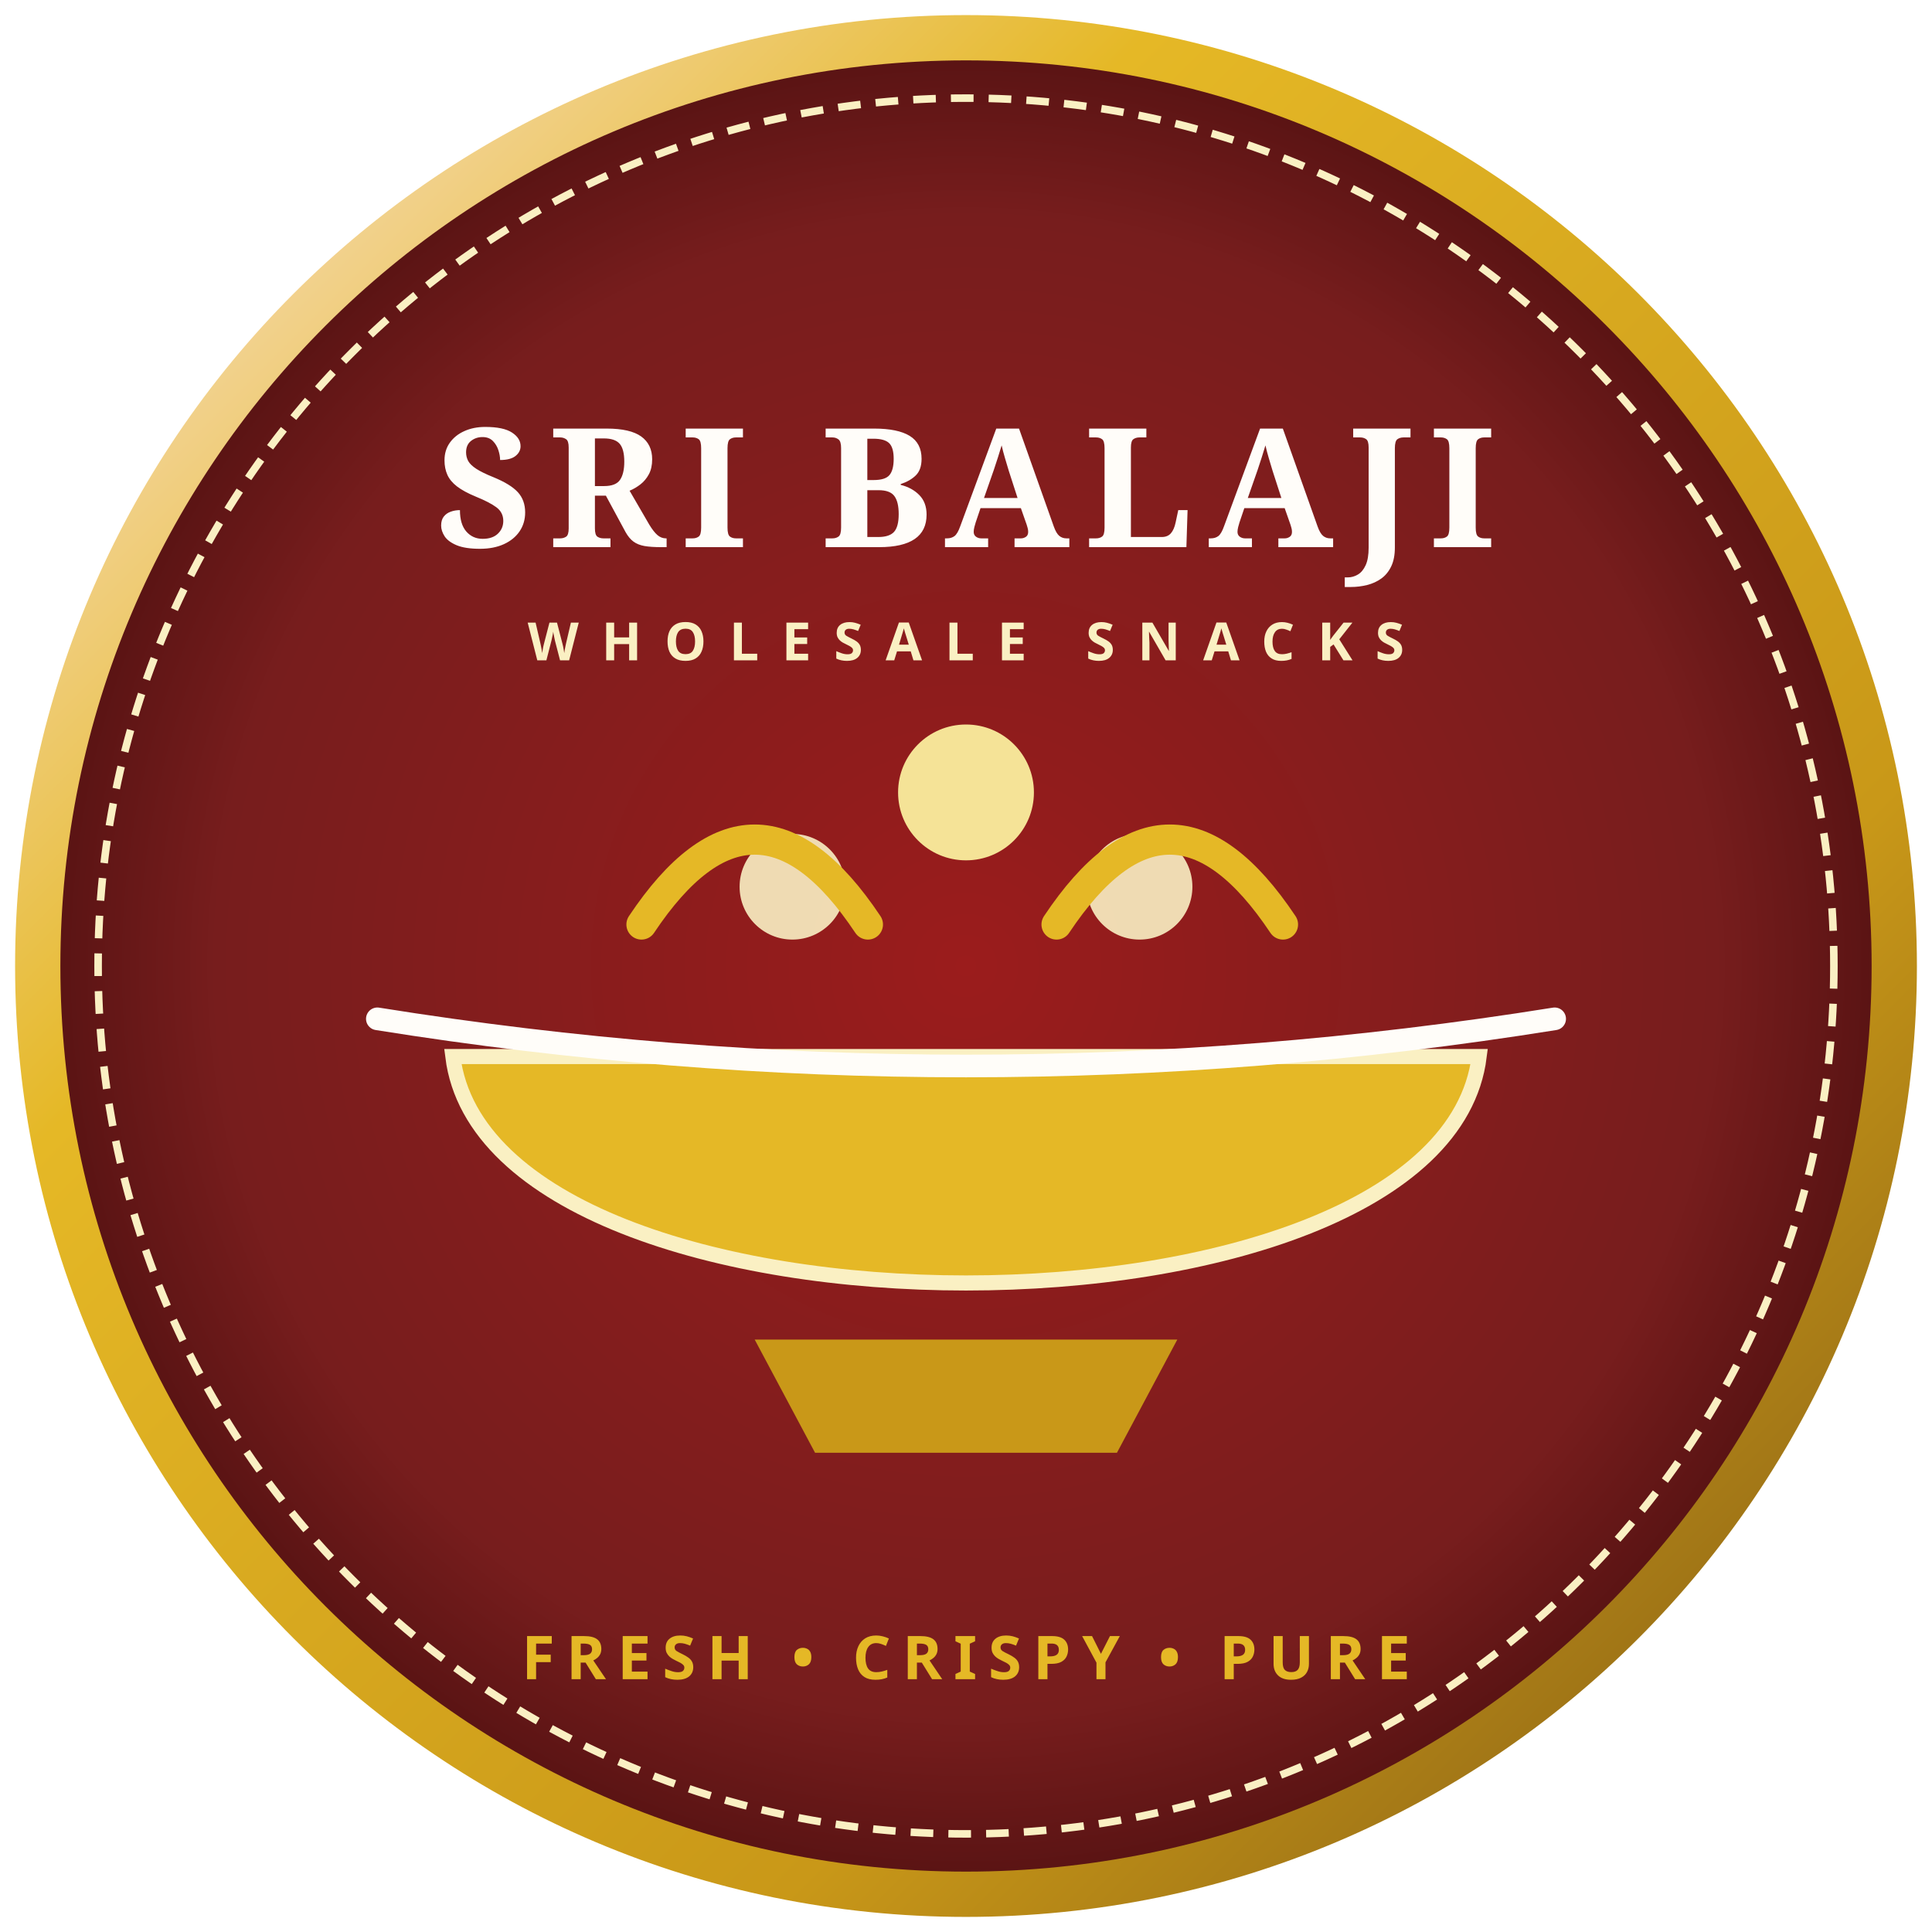
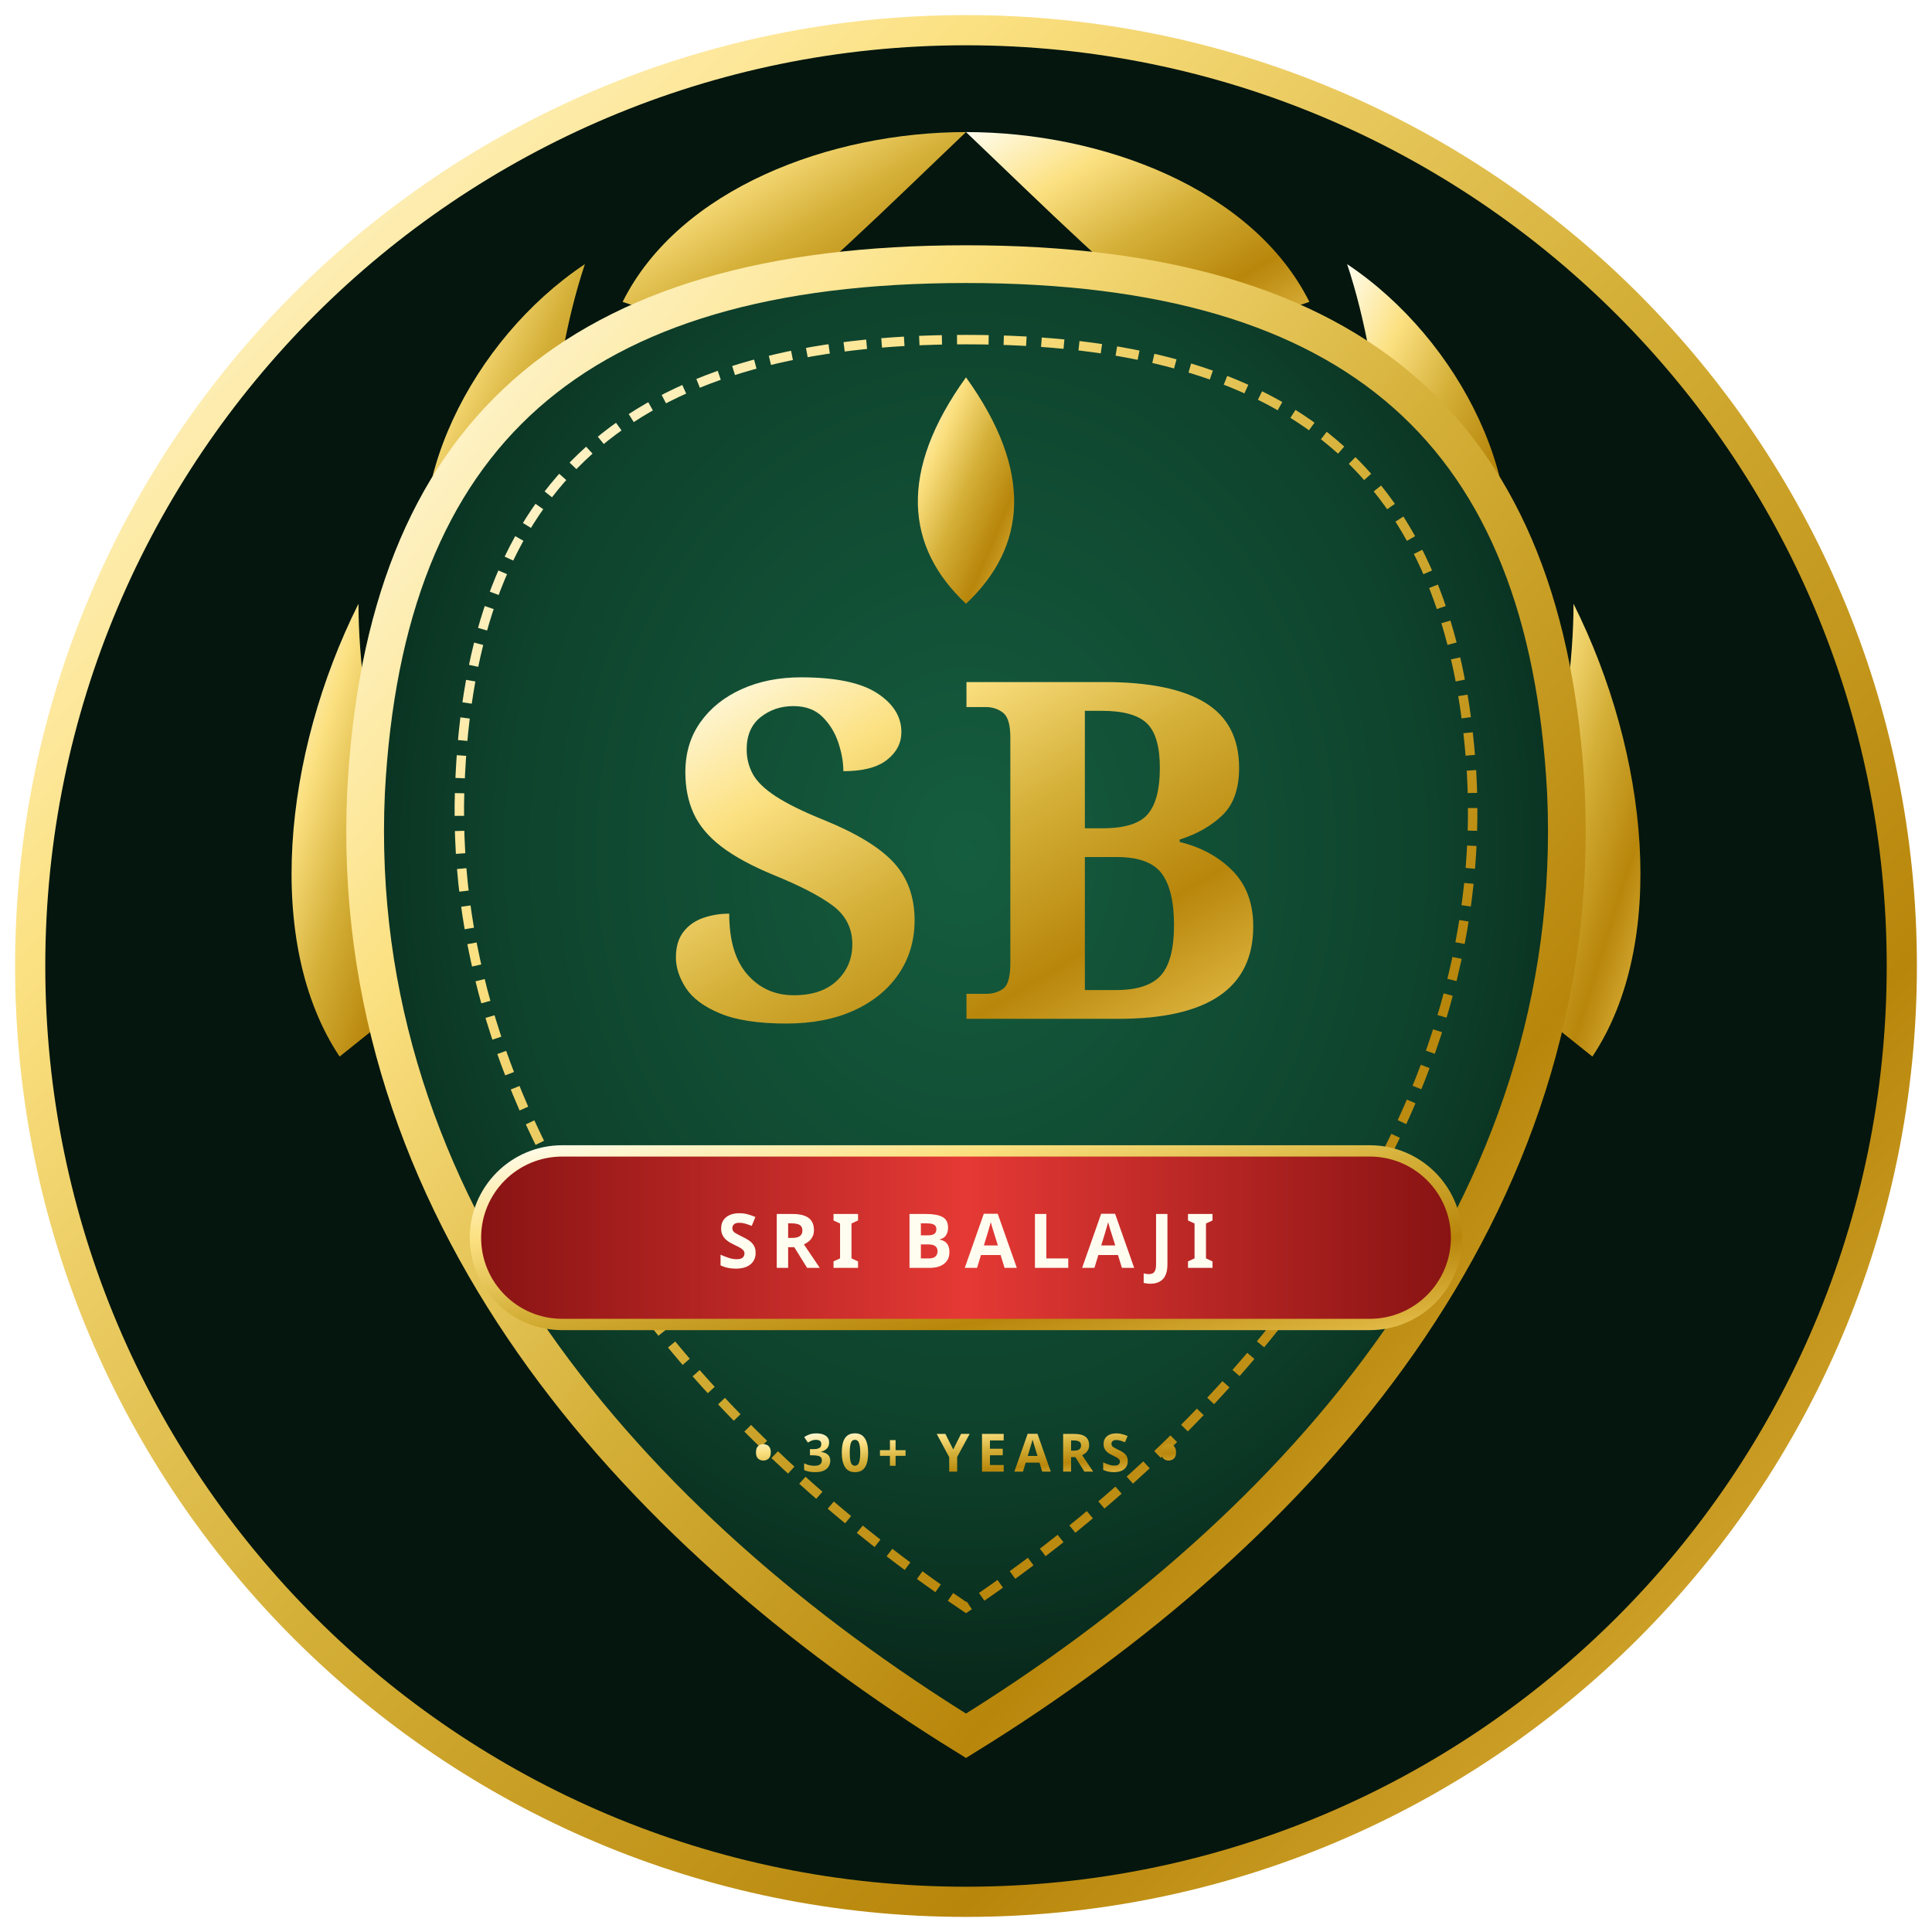
<svg xmlns="http://www.w3.org/2000/svg" viewBox="0 0 512 512">
  <defs>
-     <linearGradient id="goldGrad" x1="0%" y1="0%" x2="100%" y2="100%">
-       <stop offset="0%" stop-color="#FDE8E8" />
-       <stop offset="30%" stop-color="#E5B826" />
-       <stop offset="70%" stop-color="#C99818" />
-       <stop offset="100%" stop-color="#7D5715" />
+     <linearGradient id="favGold" x1="0%" y1="0%" x2="100%" y2="100%">
+       <stop offset="0%" stop-color="#FFFDF0" />
+       <stop offset="25%" stop-color="#FCE182" />
+       <stop offset="50%" stop-color="#D4AF37" />
+       <stop offset="75%" stop-color="#B8860B" />
+       <stop offset="100%" stop-color="#E5BE4A" />
    </linearGradient>
-     <radialGradient id="bgGrad" cx="50%" cy="50%" r="50%">
-       <stop offset="0%" stop-color="#9B1C1C" />
-       <stop offset="80%" stop-color="#771D1D" />
-       <stop offset="100%" stop-color="#551212" />
+     <radialGradient id="favEmerald" cx="50%" cy="40%" r="65%">
+       <stop offset="0%" stop-color="#155D3F" />
+       <stop offset="60%" stop-color="#0E422C" />
+       <stop offset="100%" stop-color="#051C13" />
    </radialGradient>
+     <linearGradient id="favScarlet" x1="0%" y1="0%" x2="100%" y2="0%">
+       <stop offset="0%" stop-color="#881313" />
+       <stop offset="50%" stop-color="#E53935" />
+       <stop offset="100%" stop-color="#881313" />
+     </linearGradient>
  </defs>
-   <circle cx="256" cy="256" r="246" fill="url(#bgGrad)" stroke="url(#goldGrad)" stroke-width="12" />
-   <circle cx="256" cy="256" r="230" fill="none" stroke="#FAF0C3" stroke-width="2" stroke-dasharray="6,4" />
-   <path d="M120 280 C130 360, 382 360, 392 280 Z" fill="#E5B826" stroke="#FAF0C3" stroke-width="4" />
-   <path d="M100 270 Q256 295 412 270" stroke="#FFFDF9" stroke-width="6" fill="none" stroke-linecap="round" />
-   <circle cx="210" cy="235" r="14" fill="#FAF0C3" opacity="0.9" />
-   <circle cx="256" cy="210" r="18" fill="#F5E397" />
-   <circle cx="302" cy="235" r="14" fill="#FAF0C3" opacity="0.9" />
-   <path d="M170 245 Q200 200 230 245" stroke="#E5B826" stroke-width="8" fill="none" stroke-linecap="round" />
-   <path d="M280 245 Q310 200 340 245" stroke="#E5B826" stroke-width="8" fill="none" stroke-linecap="round" />
-   <path d="M200 355 L312 355 L296 385 L216 385 Z" fill="#C99818" />
-   <text x="256" y="145" font-family="'Cinzel', 'Playfair Display', serif" font-size="44" font-weight="800" fill="#FFFDF9" text-anchor="middle" letter-spacing="4">SRI BALAJI</text>
-   <text x="256" y="175" font-family="'Plus Jakarta Sans', sans-serif" font-size="14" font-weight="600" fill="#FAF0C3" text-anchor="middle" letter-spacing="6">WHOLESALE SNACKS</text>
-   <text x="256" y="445" font-family="'Plus Jakarta Sans', sans-serif" font-size="16" font-weight="700" fill="#E5B826" text-anchor="middle" letter-spacing="3">FRESH • CRISPY • PURE</text>
+   <circle cx="256" cy="256" r="248" fill="#04160E" stroke="url(#favGold)" stroke-width="8" />
+   <g fill="url(#favGold)">
+     <path d="M 90 280 C 70 250, 75 200, 95 160 C 95 190, 105 230, 115 260 Z" />
+     <path d="M 115 160 C 105 130, 125 90, 155 70 C 145 100, 145 135, 140 160 Z" />
+     <path d="M 165 80 C 180 50, 220 35, 256 35 C 235 55, 215 75, 195 90 Z" />
+     <path d="M 422 280 C 442 250, 437 200, 417 160 C 417 190, 407 230, 397 260 Z" />
+     <path d="M 397 160 C 407 130, 387 90, 357 70 C 367 100, 367 135, 372 160 Z" />
+     <path d="M 347 80 C 332 50, 292 35, 256 35 C 277 55, 297 75, 317 90 Z" />
+   </g>
+   <path d="M 256 70            C 360 70, 410 115, 415 210            C 420 320, 345 405, 256 460            C 167 405, 92 320, 97 210            C 102 115, 152 70, 256 70 Z" fill="url(#favEmerald)" stroke="url(#favGold)" stroke-width="10" />
+   <path d="M 256 90            C 342 90, 385 125, 390 205            C 395 295, 332 375, 256 426            C 180 375, 117 295, 122 205            C 126 125, 170 90, 256 90 Z" fill="none" stroke="url(#favGold)" stroke-width="2.5" stroke-dasharray="6,4" />
+   <path d="M 256 100 C 238 125, 240 145, 256 160 C 272 145, 274 125, 256 100 Z" fill="url(#favGold)" />
+   <text x="256" y="270" text-anchor="middle" font-family="'Cinzel', 'Playfair Display', Georgia, serif" font-weight="900" font-size="125" letter-spacing="4" fill="url(#favGold)">
+     SB
+   </text>
+   <rect x="126" y="305" width="260" height="46" rx="23" fill="url(#favScarlet)" stroke="url(#favGold)" stroke-width="3" />
+   <text x="256" y="336" text-anchor="middle" font-family="'Cinzel', 'Plus Jakarta Sans', sans-serif" font-weight="900" font-size="20" letter-spacing="3" fill="#FFFDF0">
+     SRI BALAJI
+   </text>
+   <text x="256" y="390" text-anchor="middle" font-family="'Plus Jakarta Sans', sans-serif" font-weight="800" font-size="14" letter-spacing="2" fill="url(#favGold)">
+     • 30+ YEARS •
+   </text>
</svg>
